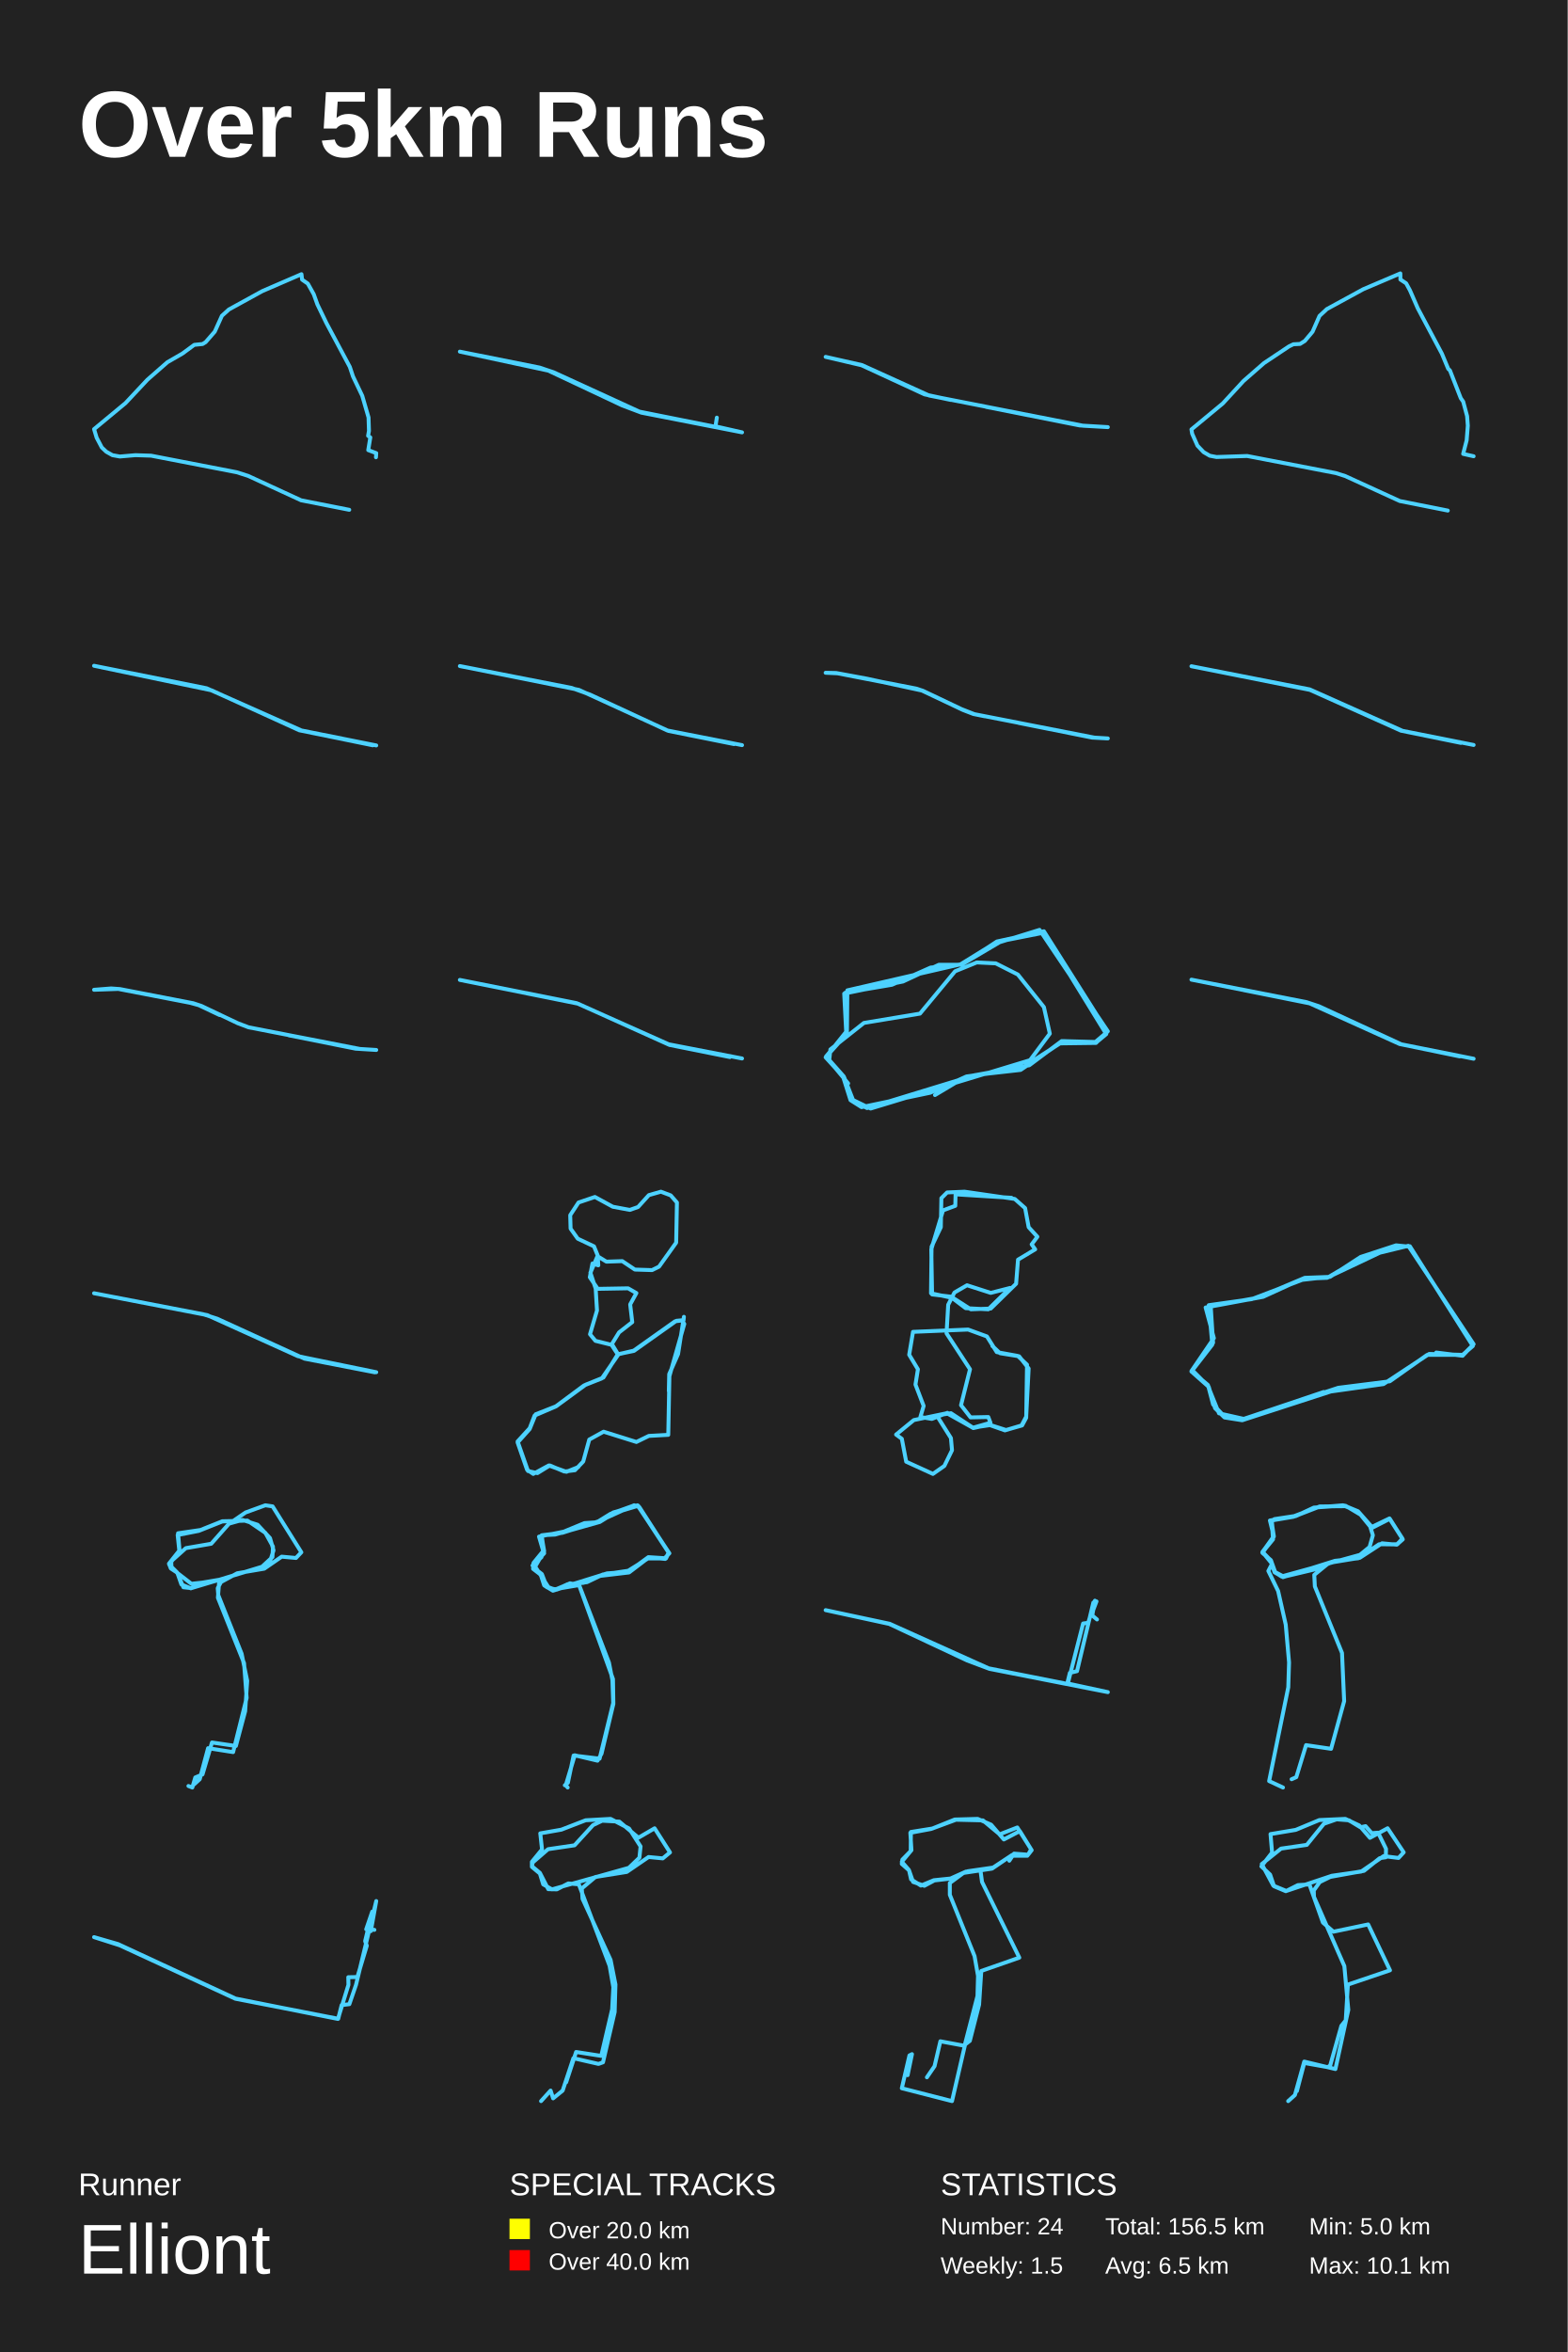
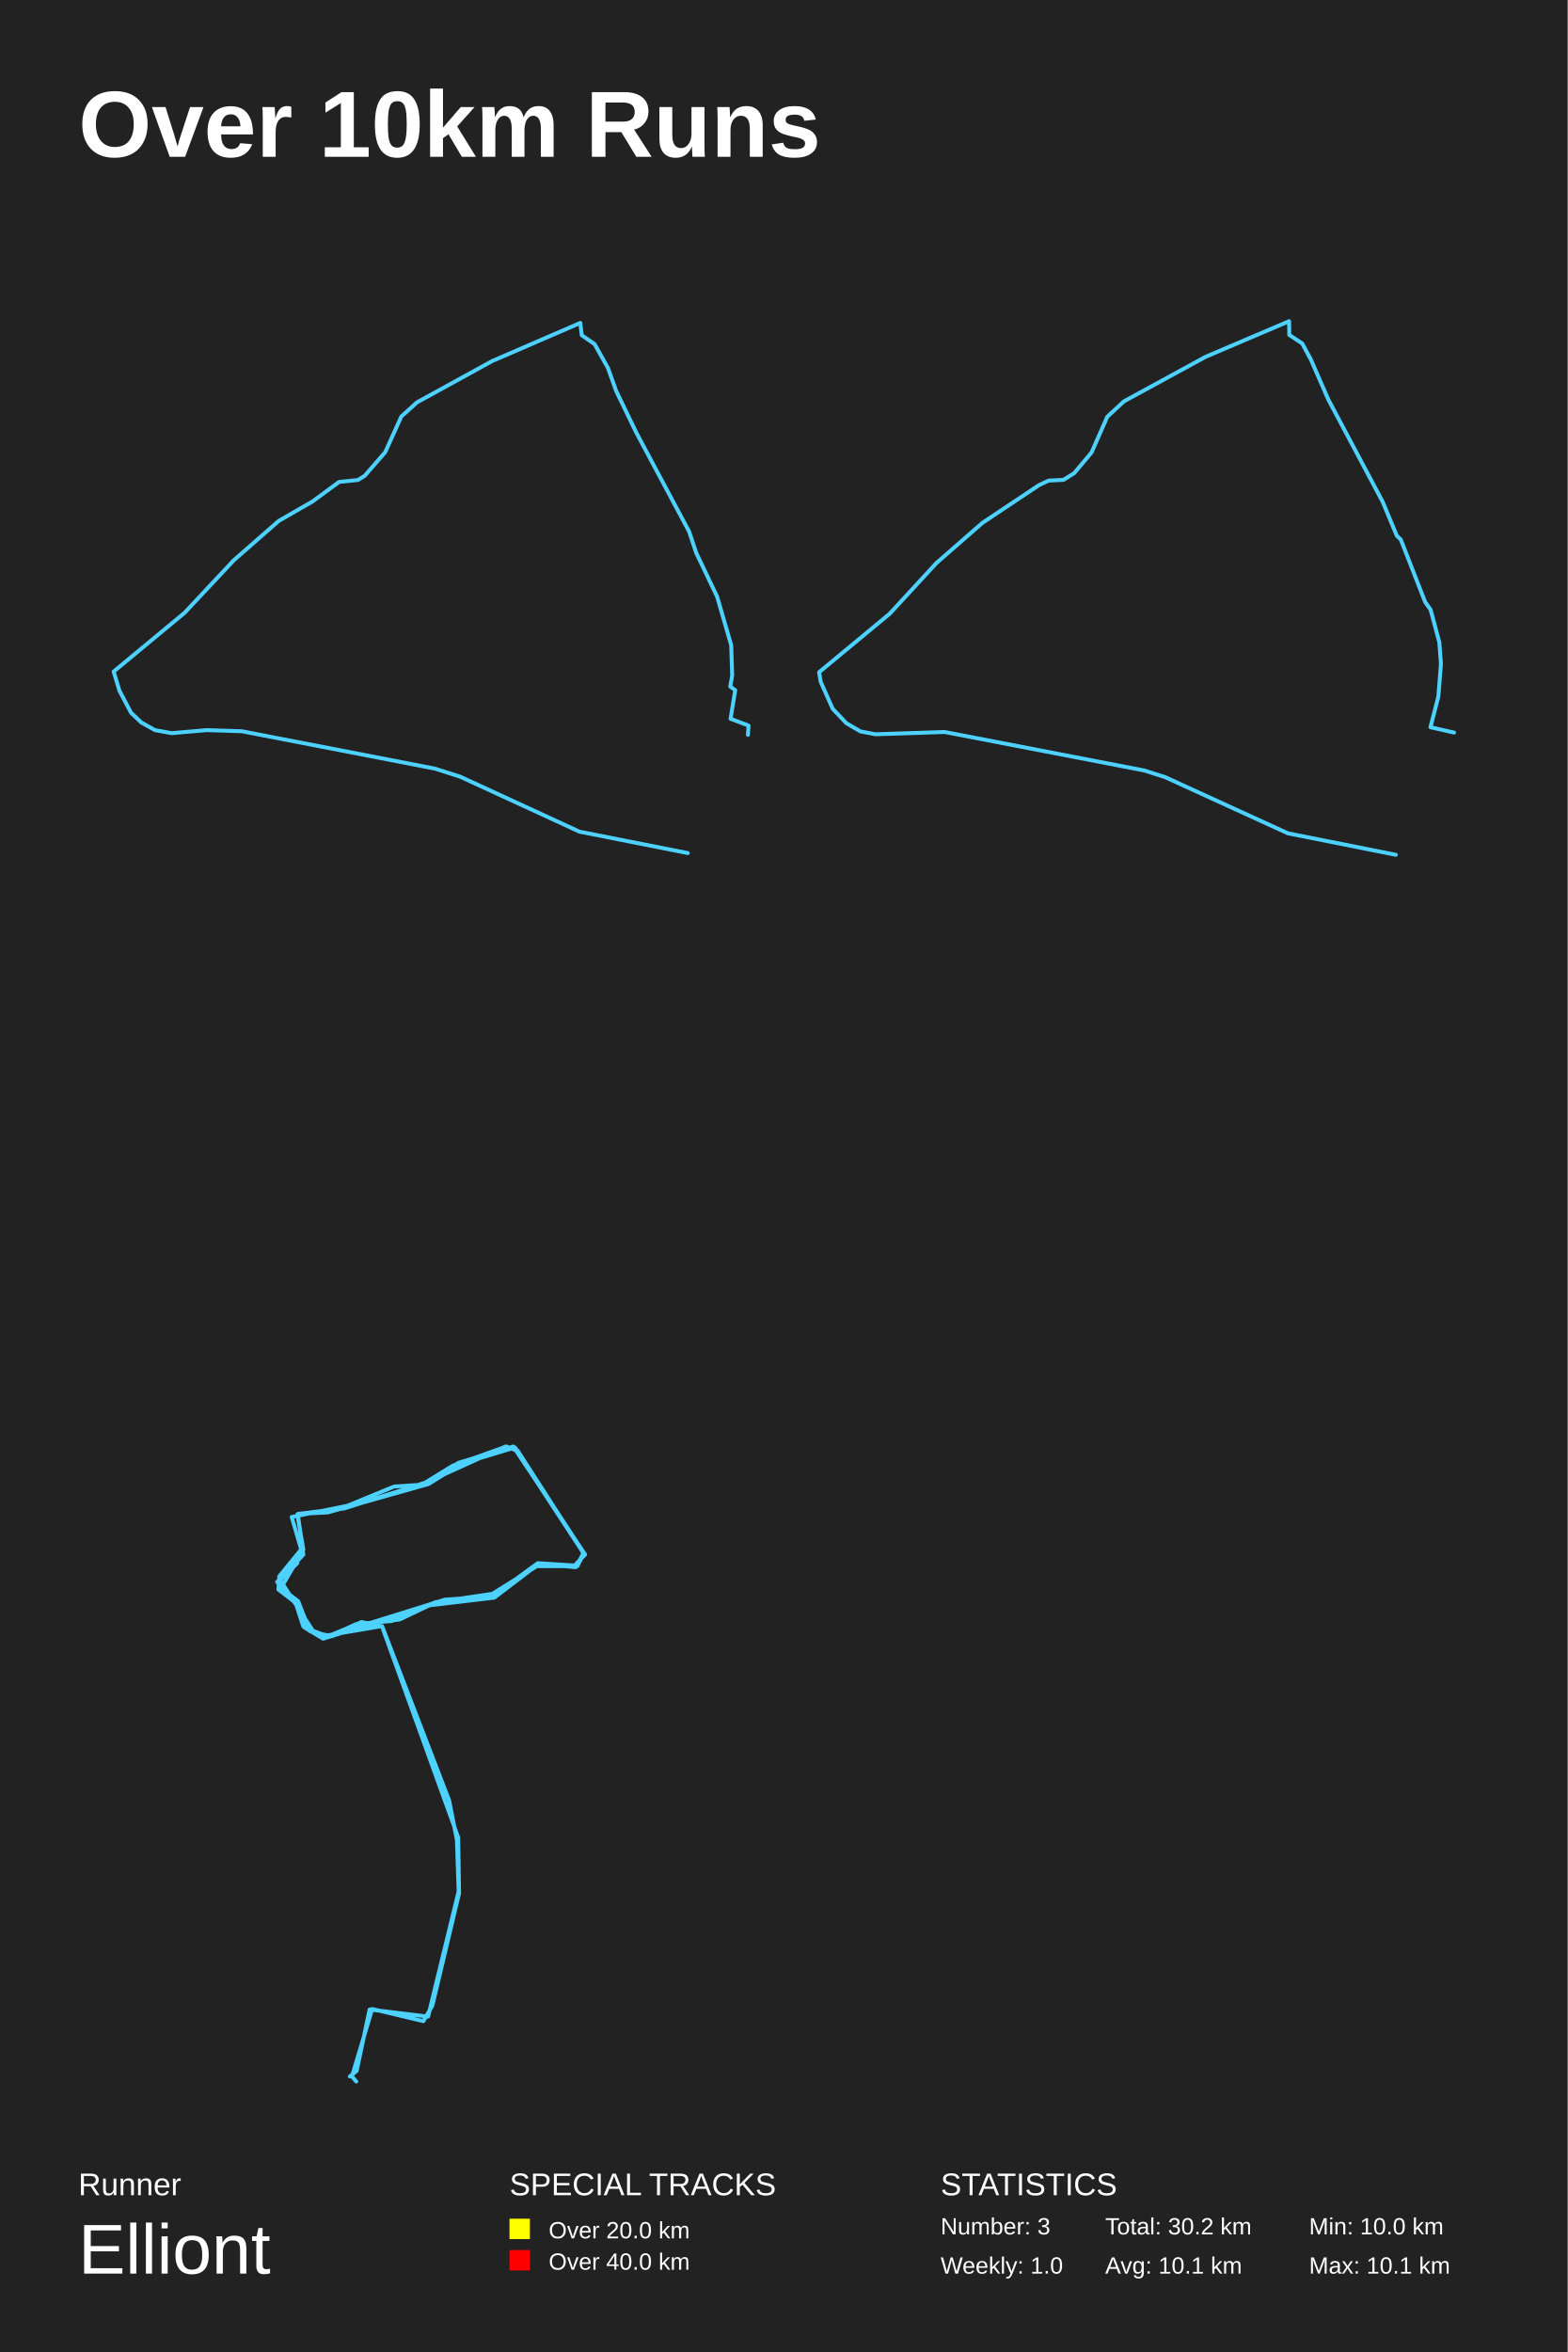
<svg xmlns="http://www.w3.org/2000/svg" baseProfile="full" height="300mm" version="1.1" viewBox="0,0,200,300" width="200mm">
  <defs />
  <rect fill="#222222" height="300" width="200" x="0" y="0" />
-   <text fill="#FFFFFF" style="font-size:12px; font-family:Arial; font-weight:bold;" x="10" y="20">Over 5km Runs</text>
+   <text fill="#FFFFFF" style="font-size:12px; font-family:Arial; font-weight:bold;" x="10" y="20">Over 10km Runs</text>
  <text fill="#FFFFFF" style="font-size:4px; font-family:Arial" x="10" y="280">Runner</text>
  <text fill="#FFFFFF" style="font-size:9px; font-family:Arial" x="10" y="290">Elliont</text>
  <text fill="#FFFFFF" style="font-size:4px; font-family:Arial" x="65" y="280">SPECIAL TRACKS</text>
  <rect fill="yellow" height="2.6" width="2.6" x="65" y="283" />
  <text fill="#FFFFFF" style="font-size:3px; font-family:Arial" x="70" y="285.5">Over 20.0 km</text>
  <rect fill="red" height="2.6" width="2.6" x="65" y="287" />
  <text fill="#FFFFFF" style="font-size:3px; font-family:Arial" x="70" y="289.5">Over 40.0 km</text>
  <text fill="#FFFFFF" style="font-size:4px; font-family:Arial" x="120" y="280">STATISTICS</text>
-   <text fill="#FFFFFF" style="font-size:3px; font-family:Arial" x="120" y="285">Number: 24</text>
-   <text fill="#FFFFFF" style="font-size:3px; font-family:Arial" x="120" y="290">Weekly: 1.5</text>
-   <text fill="#FFFFFF" style="font-size:3px; font-family:Arial" x="141" y="285">Total: 156.5 km</text>
-   <text fill="#FFFFFF" style="font-size:3px; font-family:Arial" x="141" y="290">Avg: 6.5 km</text>
-   <text fill="#FFFFFF" style="font-size:3px; font-family:Arial" x="167" y="285">Min: 5.0 km</text>
+   <text fill="#FFFFFF" style="font-size:3px; font-family:Arial" x="120" y="285">Number: 3</text>
+   <text fill="#FFFFFF" style="font-size:3px; font-family:Arial" x="120" y="290">Weekly: 1.0</text>
+   <text fill="#FFFFFF" style="font-size:3px; font-family:Arial" x="141" y="285">Total: 30.2 km</text>
+   <text fill="#FFFFFF" style="font-size:3px; font-family:Arial" x="141" y="290">Avg: 10.1 km</text>
+   <text fill="#FFFFFF" style="font-size:3px; font-family:Arial" x="167" y="285">Min: 10.0 km</text>
  <text fill="#FFFFFF" style="font-size:3px; font-family:Arial" x="167" y="290">Max: 10.1 km</text>
-   <polyline fill="none" points="44.556,65.027 38.415,63.814 31.654,60.699 30.205,60.237 19.271,58.121 17.276,58.057 15.289,58.229 14.342,58.057 13.558,57.616 12.984,57.069 12.328,55.823 12.0,54.738 16.018,51.408 18.806,48.433 21.358,46.199 23.28,45.092 24.784,43.986 25.85,43.878 26.232,43.642 27.399,42.299 28.31,40.28 29.203,39.474 33.467,37.132 38.46,34.973 38.542,35.671 39.271,36.176 40.027,37.53 40.492,38.829 41.64,41.204 44.629,46.8 45.03,48.003 46.214,50.485 47.016,53.245 47.071,54.964 46.961,55.586 47.244,55.791 46.979,57.412 48.0,57.799 47.964,58.325" stroke="#4DD2FF" stroke-linecap="round" stroke-linejoin="round" stroke-width="0.5" />
-   <polyline fill="none" points="91.132,54.414 81.57,52.502 70.618,47.481 68.836,46.884 58.667,44.852 69.952,47.276 79.383,51.716 81.831,52.638 94.667,55.148 91.277,54.38 91.451,53.27" stroke="#4DD2FF" stroke-linecap="round" stroke-linejoin="round" stroke-width="0.5" />
-   <polyline fill="none" points="125.81,51.9 137.735,54.266 141.333,54.48 138.195,54.304 118.54,50.453 109.967,46.565 105.333,45.52 109.913,46.59 117.953,50.302 121.262,51.007" stroke="#4DD2FF" stroke-linecap="round" stroke-linejoin="round" stroke-width="0.5" />
-   <polyline fill="none" points="184.703,65.125 178.576,63.905 171.616,60.721 170.426,60.343 159.116,58.163 155.196,58.292 154.344,58.13 153.548,57.666 152.769,56.846 152.092,55.323 152.0,54.773 156.002,51.459 158.649,48.587 161.259,46.309 164.446,44.182 165.004,43.912 165.856,43.869 166.46,43.491 167.45,42.314 168.338,40.295 169.281,39.42 173.915,36.894 178.65,34.875 178.659,35.652 179.392,36.138 179.877,37.034 180.875,39.323 183.952,45.11 184.758,47.043 184.978,47.248 186.361,50.789 186.672,51.232 187.167,53.078 187.258,54.298 187.112,56.155 186.663,57.893 188.0,58.195" stroke="#4DD2FF" stroke-linecap="round" stroke-linejoin="round" stroke-width="0.5" />
-   <polyline fill="none" points="48.0,95.08 38.456,93.169 26.352,87.787 12.0,84.92 26.992,88.055 38.186,93.152 47.559,95.063" stroke="#4DD2FF" stroke-linecap="round" stroke-linejoin="round" stroke-width="0.5" />
-   <polyline fill="none" points="94.667,95.043 85.125,93.169 75.259,88.59 72.923,87.744 58.667,84.957 73.852,87.993 85.294,93.235 93.653,94.91" stroke="#4DD2FF" stroke-linecap="round" stroke-linejoin="round" stroke-width="0.5" />
-   <polyline fill="none" points="129.964,92.211 139.326,94.081 141.333,94.188 139.606,94.081 124.304,91.091 122.66,90.448 117.744,88.111 116.876,87.828 106.845,85.88 105.333,85.812 106.672,85.841 110.58,86.562 117.612,88.081 122.842,90.555 124.18,91.071 125.634,91.364" stroke="#4DD2FF" stroke-linecap="round" stroke-linejoin="round" stroke-width="0.5" />
-   <polyline fill="none" points="188.0,95.021 178.923,93.216 167.09,87.933 152.0,84.979 167.118,87.998 178.729,93.2 186.385,94.759" stroke="#4DD2FF" stroke-linecap="round" stroke-linejoin="round" stroke-width="0.5" />
-   <polyline fill="none" points="36.876,132.064 45.372,133.761 48.0,133.924 45.931,133.797 31.712,131.034 30.326,130.51 25.691,128.307 24.656,127.964 15.31,126.158 14.176,126.076 12.0,126.248 15.087,126.14 24.258,127.91 25.369,128.217 28.02,129.472" stroke="#4DD2FF" stroke-linecap="round" stroke-linejoin="round" stroke-width="0.5" />
-   <polyline fill="none" points="94.667,135.01 85.314,133.2 73.561,127.952 58.667,124.99 73.728,128.017 85.412,133.283 93.117,134.829" stroke="#4DD2FF" stroke-linecap="round" stroke-linejoin="round" stroke-width="0.5" />
-   <polyline fill="none" points="119.28,139.675 123.157,137.36 131.314,135.876 135.442,132.79 139.924,132.909 141.132,131.9 133.177,118.96 127.789,120.028 122.654,123.055 119.784,123.055 115.202,125.192 107.7,126.736 107.952,131.603 105.333,134.867 107.549,137.301 108.505,140.328 109.915,141.218 118.676,139.378 123.308,137.301 130.055,136.411 135.694,132.79 139.672,132.968 141.283,131.603 133.177,118.782 127.185,120.088 122.754,122.996 118.726,123.412 113.792,125.608 107.851,126.617 108.002,131.9 105.333,134.867 107.7,137.42 108.908,140.506 110.62,141.337 124.416,137.123 130.206,136.47 135.191,133.087 139.823,133.027 141.333,131.543 132.623,118.604 126.682,120.444 122.553,122.996 108.103,126.32 108.052,131.603 105.384,134.749 107.649,137.301 108.505,140.15 111.073,141.396 131.414,135.223 133.932,131.84 133.177,128.457 129.854,124.302 127.034,122.877 124.617,122.759 121.848,123.886 117.367,129.288 110.217,130.475 105.938,133.858 105.786,135.283 108.203,138.191" stroke="#4DD2FF" stroke-linecap="round" stroke-linejoin="round" stroke-width="0.5" />
-   <polyline fill="none" points="188.0,135.043 178.773,133.2 168.262,128.346 166.671,127.82 152.0,124.957 167.09,127.984 178.564,133.167 186.227,134.747" stroke="#4DD2FF" stroke-linecap="round" stroke-linejoin="round" stroke-width="0.5" />
-   <polyline fill="none" points="48.0,175.027 38.003,172.98 26.426,167.742 12.0,164.956 25.956,167.642 27.693,168.196 38.843,173.298 47.829,175.044" stroke="#4DD2FF" stroke-linecap="round" stroke-linejoin="round" stroke-width="0.5" />
-   <polyline fill="none" points="85.326,177.426 85.374,175.271 86.505,172.712 87.251,167.963 87.203,168.401 86.12,168.536 80.852,172.274 78.856,172.745 78.062,171.432 78.976,169.95 80.66,168.637 80.395,166.381 81.189,164.932 80.131,164.326 76.258,164.394 75.247,162.912 75.584,161.161 76.33,161.396 76.258,160.251 77.364,160.925 79.385,160.857 80.997,161.935 83.185,162.003 84.076,161.565 86.264,158.5 86.361,153.381 85.567,152.472 84.316,152.0 82.777,152.438 81.405,153.953 80.347,154.324 78.182,153.92 75.897,152.674 73.804,153.381 72.746,154.997 72.794,156.715 73.708,157.995 75.777,158.972 76.258,160.15 75.32,162.339 75.993,164.36 76.162,167.155 75.271,170.186 75.969,171.028 78.014,171.533 78.808,172.745 76.979,175.709 74.718,176.618 70.942,179.379 68.199,180.558 67.574,182.174 66.034,183.858 67.358,187.63 68.56,187.899 70.148,186.922 72,187.697 73.347,187.529 74.406,186.417 75.175,183.622 77.003,182.612 81.189,183.925 82.777,183.151 85.254,183.016 85.399,175.541 87.299,168.873 87.01,168.401 86.289,168.469 80.876,172.308 78.928,172.712 76.787,175.81 74.502,176.719 70.918,179.379 68.344,180.39 67.574,182.275 66.034,183.993 67.237,187.461 68.031,188.0 70.004,186.922 72.265,187.731 73.78,187.124" stroke="#4DD2FF" stroke-linecap="round" stroke-linejoin="round" stroke-width="0.5" />
-   <polyline fill="none" points="126.604,171.681 127.578,172.607 130.014,172.996 131.232,174.555 130.919,180.693 130.327,181.814 128.205,182.447 126.117,181.716 124.168,182.155 120.863,180.206 118.88,180.985 117.418,180.742 117.836,179.329 116.792,176.601 117.105,174.653 115.991,172.802 116.479,169.879 123.507,169.586 125.908,170.463 127.161,172.461 129.84,172.948 131.023,174.068 130.919,180.839 130.397,181.814 128.344,182.398 126.361,181.765 124.099,182.106 120.793,180.255 116.583,181.132 114.321,182.983 115.052,183.519 115.609,186.441 119.019,188.0 120.48,186.977 121.454,184.98 121.315,183.421 119.506,180.547 121.315,180.255 124.134,182.106 126.361,181.473 126.082,180.742 123.82,180.791 122.603,179.232 123.751,174.653 120.758,170.074 120.967,166.42 121.768,164.861 123.368,163.936 126.395,164.91 128.866,164.277 126.082,167.005 123.194,166.858 121.454,165.543 118.775,164.959 118.845,159.015 120.028,156.531 120.097,152.828 120.828,152.097 123.055,152.0 129.457,152.926 130.78,154.095 131.232,156.531 132.345,157.749 131.615,158.723 132.067,159.356 129.875,160.672 129.631,163.741 126.395,166.907 123.855,167.005 121.35,165.397 118.914,165.105 118.81,159.356 120.306,154.387 121.872,153.803 121.907,152.341 129.04,152.779" stroke="#4DD2FF" stroke-linecap="round" stroke-linejoin="round" stroke-width="0.5" />
-   <polyline fill="none" points="183.23,172.516 186.594,172.93 188.0,171.45 179.665,158.902 173.841,160.322 169.322,162.986 166.51,163.104 159.682,165.709 154.209,166.478 154.661,171.509 152.0,174.943 154.209,176.896 155.013,179.619 156.218,180.802 158.477,181.157 169.774,177.488 176.502,176.541 182.326,172.693 186.594,172.812 187.9,171.687 179.866,158.961 177.657,159.02 169.523,162.868 165.808,163.282 161.138,165.413 153.808,166.774 154.862,170.681 152.0,174.883 154.109,176.659 154.762,179.145 156.268,180.743 158.477,181.039 170.728,177.014 177.305,176.186 182.075,172.812 186.644,172.812 187.9,171.569 179.866,159.02 178.109,158.843 173.59,160.322 169.674,162.868 166.46,162.986 160.435,165.531 154.46,166.597 154.762,171.273 152.1,174.765 154.109,176.777 155.515,180.27 158.678,180.98 168.87,177.547" stroke="#4DD2FF" stroke-linecap="round" stroke-linejoin="round" stroke-width="0.5" />
-   <polyline fill="none" points="24.749,227.61 25.482,226.94 26.546,222.981 29.74,223.483 31.467,216.568 31.135,212.134 27.8,203.796 27.942,201.928 30.26,200.673 33.714,200.087 35.937,198.553 37.759,198.721 38.445,197.996 34.778,192.139 33.856,192.0 31.325,192.92 29.74,194.008 28.368,194.036 25.576,195.151 22.714,195.57 22.903,197.745 21.555,199.446 21.792,200.059 22.596,200.589 23.4,202.458 24.417,202.569 33.501,199.836 34.518,198.944 34.897,197.745 34.447,196.183 32.862,194.482 30.923,193.868 29.219,194.343 26.948,196.908 23.708,197.466 21.839,199.139 21.886,200.059 24.417,202.011 27.303,201.705 33.43,199.836 34.755,198.609 34.826,197.271 33.856,195.514 31.561,193.952 28.368,194.064 25.364,195.263 22.667,195.793 22.88,197.856 21.579,199.557 22.62,200.589 23.14,202.095 24.346,202.597 25.766,201.872 28.391,201.426 27.776,202.569 27.847,203.461 30.828,210.935 31.538,214.393 31.277,218.269 30.095,222.702 27.043,222.256 25.837,226.327 24.914,226.717 24.536,228.0 24.039,227.805" stroke="#4DD2FF" stroke-linecap="round" stroke-linejoin="round" stroke-width="0.5" />
-   <polyline fill="none" points="72.422,228.0 72.179,227.712 73.325,223.888 76.228,224.578 76.74,223.687 78.252,217.333 78.203,214.17 73.886,202.208 72.715,201.949 71.057,202.755 70.032,202.553 68.105,199.563 69.422,198.125 69.105,195.825 70.813,195.738 76.52,194.128 78.374,192.978 81.423,192.058 85.35,198.067 84.862,198.844 82.716,198.643 80.423,200.31 76.935,200.828 74.886,201.806 72.276,202.151 70.691,202.812 69.666,202.381 69.081,200.77 68.154,200.08 68.154,199.534 69.422,197.837 69.081,195.853 71.764,195.508 76.447,194.013 80.886,192.0 81.569,192.23 85.326,198.067 84.96,198.786 82.887,198.643 79.886,200.512 77.447,200.684 70.813,202.755 69.788,202.467 69.13,200.77 68.154,200.023 69.398,197.895 69.105,195.825 71.666,195.508 76.252,194.099 77.886,193.093 80.935,192.0 81.496,192.23 85.301,198.039 84.936,198.758 82.716,198.614 80.35,200.339 76.911,200.828 74.447,201.892 72.422,202.064 70.861,202.783 69.715,202.352 69.105,200.77 68.129,200.052 68.105,199.563 69.081,198.614 67.934,199.678 69.008,200.943 69.495,202.266 70.544,202.898 76.618,201 80.252,200.569 82.594,198.786 84.765,198.786 85.399,198.125 81.326,192.0 78.228,192.92 76.301,194.157 74.569,194.272 71.91,195.364 68.764,195.997 69.3,197.837 68.056,199.361 68.008,200.109 68.983,200.857 69.422,202.208 70.349,202.783 73.886,202.179 77.691,212.071 78.13,214.314 78.228,217.218 76.496,224.32 73.179,223.917 72.447,227.396 72.057,227.712" stroke="#4DD2FF" stroke-linecap="round" stroke-linejoin="round" stroke-width="0.5" />
-   <polyline fill="none" points="139.951,206.566 139.345,206.053 139.686,204.167 138.832,206.987 138.179,207.079 136.237,214.698 136.02,214.753 126.122,212.793 113.506,207.116 105.333,205.376 113.444,207.134 123.403,211.804 126.231,212.866 141.333,215.833 136.159,214.716 136.486,213.379 137.402,213.159 139.484,204.405 139.888,204.259 139.345,205.687" stroke="#4DD2FF" stroke-linecap="round" stroke-linejoin="round" stroke-width="0.5" />
-   <polyline fill="none" points="164.777,226.942 165.376,226.678 166.622,222.593 169.813,223.063 171.483,216.98 171.209,210.838 167.744,202.345 167.669,200.876 169.539,199.347 173.478,198.701 176.32,196.849 178.189,197.026 178.962,196.35 177.292,193.734 175.048,194.88 173.253,192.794 171.334,192.0 167.744,192.294 165.301,193.381 162.01,193.94 162.509,195.997 161.063,198.084 162.135,198.995 162.683,200.523 163.805,201.111 167.893,200.141 170.262,199.112 173.378,198.701 175.946,196.967 178.189,196.996 178.937,196.291 177.317,193.734 175.073,194.821 173.253,192.764 171.483,192.029 167.619,192.294 165.351,193.352 162.633,193.763 162.259,194.057 162.459,196.085 161.063,197.937 162.085,198.995 162.608,200.552 163.68,201.169 170.312,199.083 173.278,198.76 175.971,196.967 178.289,196.967 178.912,196.232 177.267,193.675 174.949,194.792 173.228,192.764 171.708,192.118 168.367,192.147 165.101,193.381 162.583,193.763 162.234,194.028 162.409,196.35 161.038,198.025 162.16,199.053 162.658,200.552 163.481,201.081 173.503,198.319 174.724,197.319 175.148,195.821 174.799,194.704 173.577,193.205 171.658,192.059 168.342,192.176 165.002,193.469 162.209,193.94 162.509,195.938 161.063,197.966 162.284,199.465 161.811,200.376 163.057,202.933 164.029,207.223 164.453,212.043 164.353,215.217 161.91,227.177 163.68,228.0" stroke="#4DD2FF" stroke-linecap="round" stroke-linejoin="round" stroke-width="0.5" />
-   <polyline fill="none" points="47.763,246.154 46.719,246.084 47.487,243.83 46.581,247.595 46.797,248.176 45.595,252.173 44.432,252.196 44.451,253.172 43.111,257.518 30.039,254.915 15.056,247.967 12.0,247.084 15.273,248.129 30.02,254.938 43.15,257.495 43.584,255.752 44.57,255.635 45.417,253.172 48.0,242.482 47.31,246.317" stroke="#4DD2FF" stroke-linecap="round" stroke-linejoin="round" stroke-width="0.5" />
-   <polyline fill="none" points="69.026,268.0 70.243,266.653 70.566,267.649 71.784,266.653 73.151,262.523 76.356,263.255 76.928,263.05 78.418,256.635 78.518,253.12 77.897,249.986 74.318,242.194 74.219,240.876 75.958,239.411 79.959,238.767 82.742,236.863 84.556,237.039 85.476,236.277 83.512,233.201 81.45,234.402 79.015,232.352 76.828,232.234 75.66,232.791 73.3,235.369 69.92,235.867 67.957,237.566 67.858,238.122 68.877,238.972 69.299,240.349 70.417,240.993 80.232,238.24 81.574,236.951 81.723,235.515 80.257,233.23 77.897,232.0 74.716,232.176 71.61,233.377 68.926,233.846 69.15,235.896 67.858,237.478 67.858,238.035 68.877,238.884 69.945,240.964 71.038,240.993 72.505,240.232 73.846,240.349 77.772,250.748 78.245,253.472 78.095,256.284 76.704,262.23 73.498,261.732 72.231,265.598" stroke="#4DD2FF" stroke-linecap="round" stroke-linejoin="round" stroke-width="0.5" />
-   <polyline fill="none" points="118.251,264.964 119.226,263.541 119.968,260.368 123.055,260.943 124.702,254.596 124.772,252.025 124.331,249.508 121.175,241.684 121.175,240.18 122.916,238.894 126.559,238.347 128.972,236.705 131.061,236.705 131.618,235.994 129.785,233.094 127.534,233.97 125.399,232.192 121.964,232.109 118.785,233.286 116.139,233.778 116.279,235.994 115.049,237.471 115.954,238.511 116.488,240.043 117.926,240.535 119.203,239.852 121.361,239.605 123.473,238.675 126.698,238.21 129.135,236.596 128.764,237.335 129.367,236.432 131.154,236.569 131.548,235.885 130.109,233.559 128.067,234.626 126.443,232.739 124.726,232.0 121.802,232.082 118.947,233.231 116.209,233.669 116.186,236.104 115.118,237.198 115.049,237.745 115.977,238.566 116.232,239.715 117.485,240.508 119.133,239.824 121.268,239.605 123.217,238.73 125.074,238.484 125.283,240.043 130.04,249.7 125.19,251.396 124.911,255.691 123.728,260.314 123.124,260.779 121.454,268.0 115.049,266.359 116.023,262.174 116.348,262.009 115.791,264.69" stroke="#4DD2FF" stroke-linecap="round" stroke-linejoin="round" stroke-width="0.5" />
-   <polyline fill="none" points="164.34,268.0 165.201,267.224 166.392,262.956 170.367,263.911 172.013,256.359 171.507,250.777 167.632,241.941 167.607,241.135 168.367,240.06 169.709,239.403 174.014,238.627 176.014,237.015 176.799,236.896 176.824,235.821 175.812,233.761 175.001,233.821 174.216,232.925 173.558,233.075 172.089,232.179 170.519,232.06 168.898,232.627 166.721,235.314 163.429,235.791 160.973,237.762 162.441,240.508 164.113,241.194 169.911,239.254 173.659,238.717 176.521,236.747 178.42,236.985 179.078,236.269 177.027,233.194 174.773,234.418 173.406,232.836 171.633,232.0 168.316,232.149 165.303,233.403 162.087,233.94 162.289,236.299 160.922,238.06 162.036,239.105 162.543,240.597 164.037,241.224 165.581,240.448 167.05,240.359 168.772,245.224 170.114,246.389 174.545,245.463 177.331,251.314 171.962,253.135 171.684,257.702 171.127,258.389 169.709,263.433 169.405,263.672 166.392,263.135 165.455,266.716" stroke="#4DD2FF" stroke-linecap="round" stroke-linejoin="round" stroke-width="0.5" />
+   <polyline fill="none" points="87.751,108.811 73.933,106.081 58.721,99.073 55.461,98.034 30.86,93.273 26.37,93.128 21.901,93.515 19.769,93.128 18.006,92.137 16.714,90.905 15.238,88.101 14.5,85.66 23.541,78.169 29.814,71.474 35.555,66.447 39.88,63.957 43.263,61.468 45.662,61.226 46.523,60.695 49.147,57.673 51.197,53.129 53.206,51.317 62.801,46.047 74.035,41.189 74.22,42.76 75.86,43.896 77.562,46.942 78.607,49.866 81.19,55.208 87.915,67.8 88.817,70.507 91.482,76.09 93.286,82.301 93.409,86.168 93.163,87.57 93.798,88.029 93.204,91.678 95.5,92.548 95.418,93.732" stroke="#4DD2FF" stroke-linecap="round" stroke-linejoin="round" stroke-width="0.5" />
+   <polyline fill="none" points="178.082,109.032 164.297,106.287 148.637,99.122 145.958,98.272 120.51,93.366 111.691,93.657 109.775,93.293 107.982,92.249 106.231,90.403 104.706,86.978 104.5,85.739 113.505,78.282 119.46,71.82 125.332,66.695 132.503,61.909 133.76,61.302 135.676,61.205 137.036,60.355 139.261,57.707 141.26,53.164 143.382,51.196 153.809,45.511 164.462,40.968 164.482,42.717 166.131,43.811 167.223,45.827 169.469,50.977 176.392,63.998 178.206,68.347 178.7,68.808 181.812,76.776 182.512,77.772 183.625,81.925 183.831,84.67 183.501,88.848 182.492,92.759 185.5,93.439" stroke="#4DD2FF" stroke-linecap="round" stroke-linejoin="round" stroke-width="0.5" />
+   <polyline fill="none" points="45.451,265.5 44.902,264.853 47.481,256.249 54.012,257.802 55.165,255.796 58.567,241.499 58.458,234.382 48.743,207.468 46.109,206.886 42.377,208.698 40.072,208.245 35.736,201.516 38.7,198.281 37.987,193.105 41.828,192.911 54.671,189.288 58.842,186.7 65.702,184.629 74.538,198.152 73.44,199.899 68.611,199.446 63.452,203.198 55.604,204.363 50.994,206.563 45.121,207.339 41.554,208.827 39.249,207.857 37.932,204.233 35.846,202.681 35.846,201.451 38.7,197.634 37.932,193.17 43.969,192.393 54.506,189.029 64.495,184.5 66.031,185.018 74.483,198.152 73.66,199.769 68.995,199.446 62.244,203.651 56.756,204.039 41.828,208.698 39.523,208.051 38.041,204.233 35.846,202.551 38.645,197.764 37.987,193.105 43.749,192.393 54.067,189.223 57.744,186.959 64.604,184.5 65.867,185.018 74.428,198.087 73.605,199.705 68.611,199.381 63.287,203.263 55.549,204.363 50.006,206.757 45.451,207.145 41.938,208.762 39.359,207.792 37.987,204.233 35.791,202.616 35.736,201.516 37.932,199.381 35.352,201.775 37.767,204.622 38.865,207.598 41.225,209.021 54.89,204.751 63.068,203.781 68.336,199.769 73.221,199.769 74.648,198.281 65.482,184.5 58.512,186.57 54.177,189.353 50.28,189.611 44.298,192.07 37.218,193.493 38.426,197.634 35.627,201.063 35.517,202.745 37.712,204.428 38.7,207.468 40.786,208.762 48.743,207.404 57.305,229.66 58.293,234.706 58.512,241.24 54.616,257.219 47.152,256.314 45.505,264.141 44.627,264.853" stroke="#4DD2FF" stroke-linecap="round" stroke-linejoin="round" stroke-width="0.5" />
</svg>
